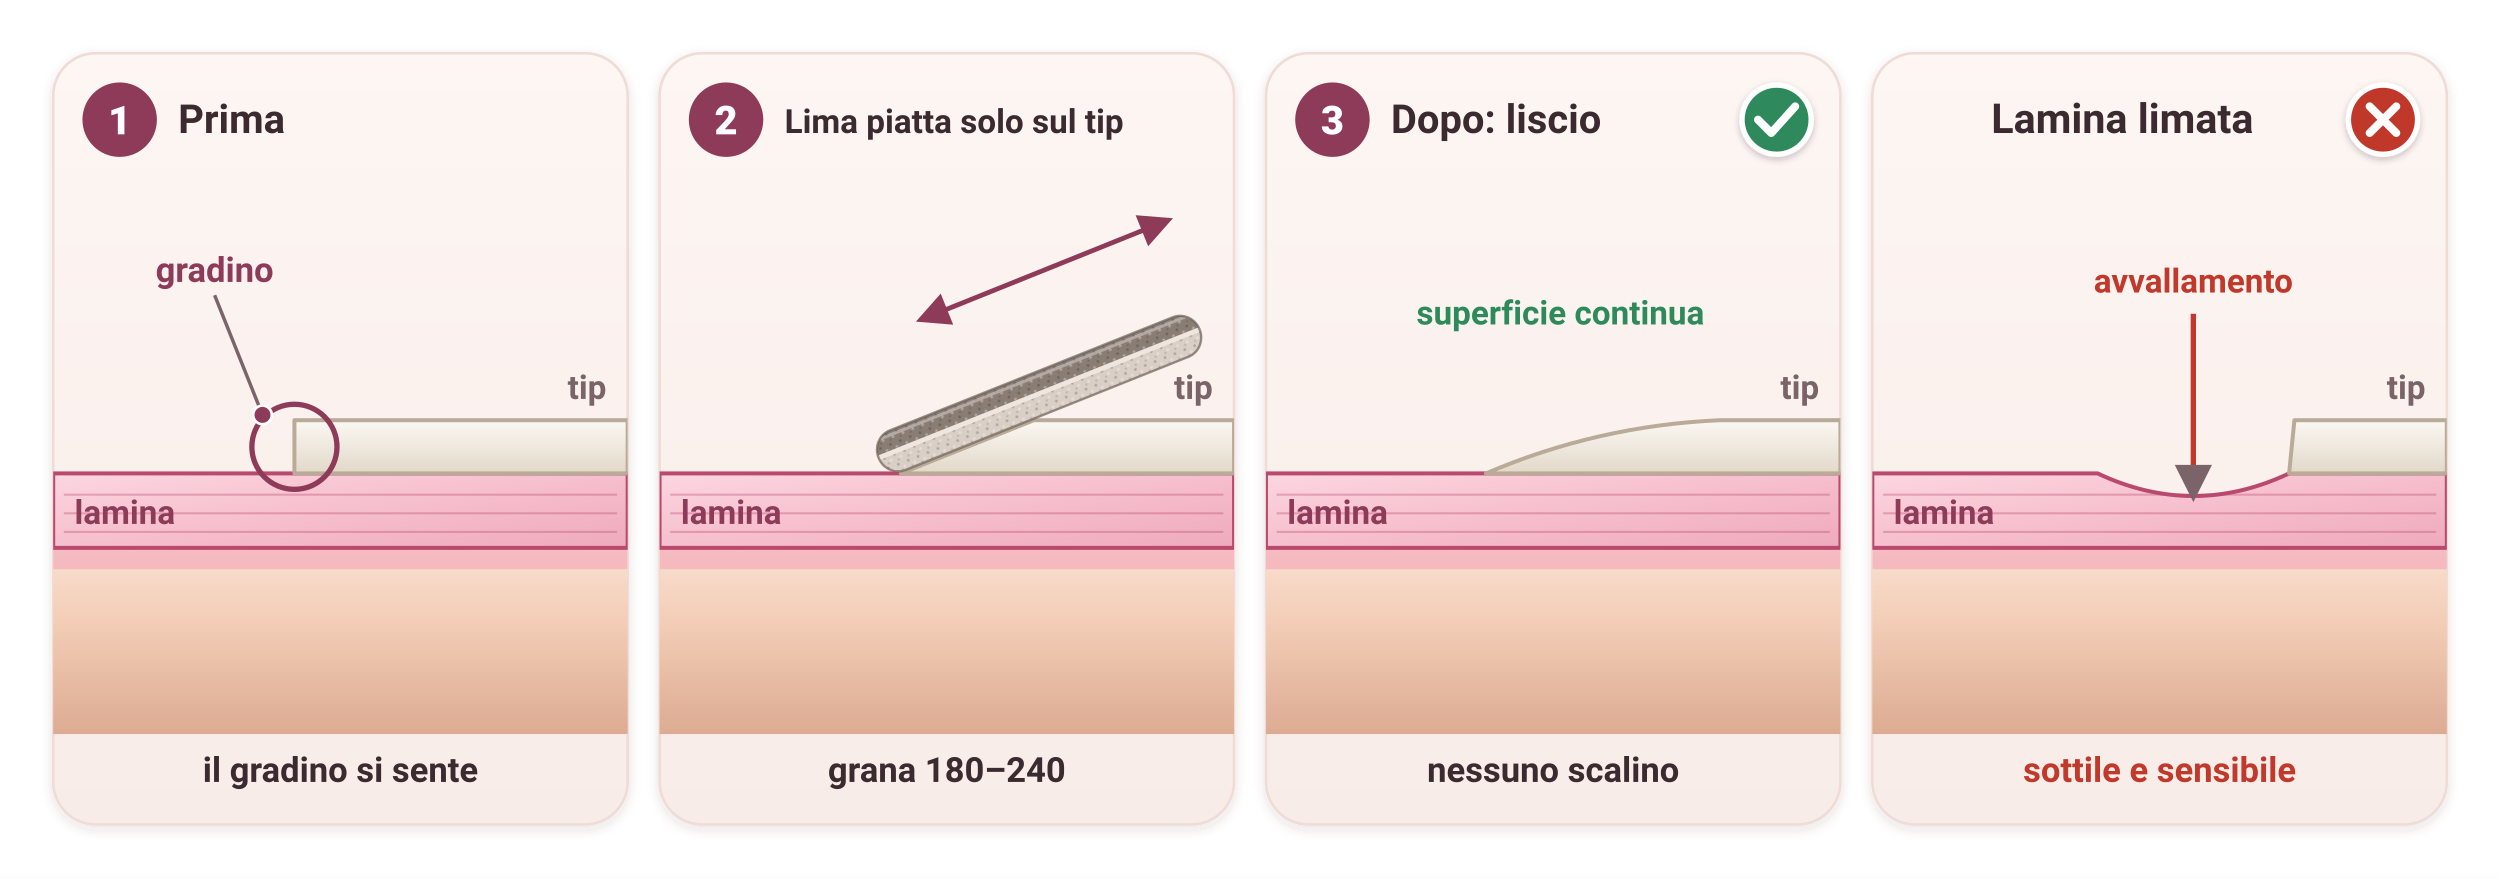
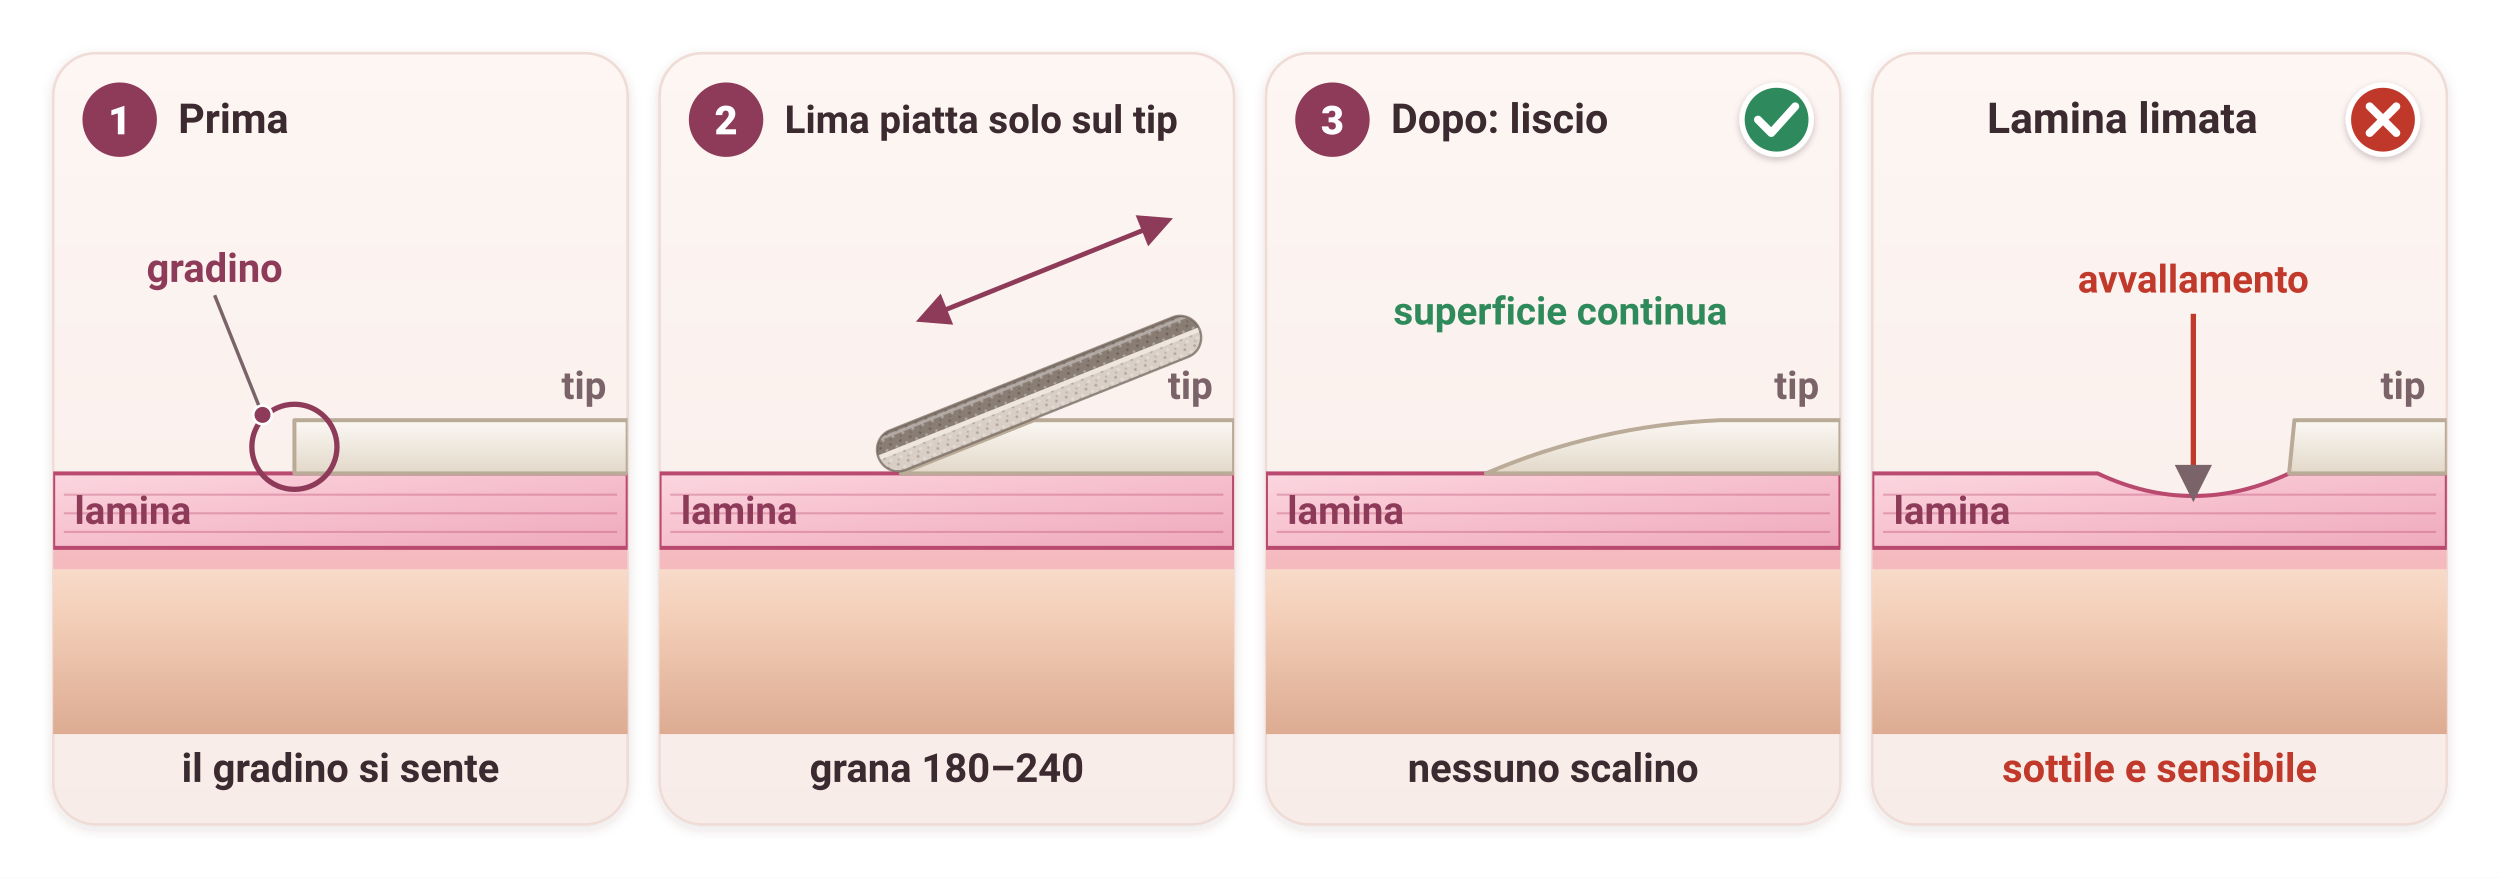
<svg xmlns="http://www.w3.org/2000/svg" viewBox="0 0 940 330" width="940" height="330" font-family="system-ui, -apple-system, 'Segoe UI', Roboto, Arial, sans-serif" role="img">
  <rect width="100%" height="100%" fill="#ffffff" />
  <defs>
    <linearGradient id="nxNail" x1="0" y1="0" x2="1" y2="1">
      <stop offset="0" stop-color="#fbd6e0" />
      <stop offset=".45" stop-color="#f7c1cf" />
      <stop offset="1" stop-color="#eeaabd" />
    </linearGradient>
    <linearGradient id="nxPanel" x1="0" y1="0" x2="0" y2="1">
      <stop offset="0" stop-color="#fdf6f3" />
      <stop offset="1" stop-color="#f8ece8" />
    </linearGradient>
    <filter id="nxSh" x="-5%" y="-5%" width="110%" height="115%">
      <feDropShadow dx="0" dy="1.5" stdDeviation="2.2" flood-color="#5a2a3a" flood-opacity=".13" />
    </filter>
    <filter id="nxShS" x="-20%" y="-20%" width="140%" height="150%">
      <feDropShadow dx="0" dy="1" stdDeviation="1.2" flood-color="#3b2a30" flood-opacity=".25" />
    </filter>
  </defs>
  <defs>
    <linearGradient id="bSkinV" x1="0" y1="0" x2="0" y2="1">
      <stop offset="0" stop-color="#f9e0d1" />
      <stop offset=".4" stop-color="#f3cdb6" />
      <stop offset="1" stop-color="#dcab92" />
    </linearGradient>
    <linearGradient id="bTipV" x1="0" y1="0" x2="0" y2="1">
      <stop offset="0" stop-color="#fbf8f3" />
      <stop offset="1" stop-color="#e2d8c9" />
    </linearGradient>
    <pattern id="bGritF" width="4" height="4" patternUnits="userSpaceOnUse">
      <circle cx="1" cy="1" r=".5" fill="#000" fill-opacity=".22" />
      <circle cx="3" cy="2.6" r=".5" fill="#fff" fill-opacity=".35" />
      <circle cx="1.8" cy="3.4" r=".4" fill="#000" fill-opacity=".16" />
    </pattern>
  </defs>
  <defs>
    <marker id="ar" viewBox="0 0 10 10" refX="8" refY="5" markerWidth="7" markerHeight="7" orient="auto-start-reverse">
      <path d="M0,0 L10,5 L0,10 z" fill="#8e3b5a" />
    </marker>
    <marker id="arw" viewBox="0 0 10 10" refX="8" refY="5" markerWidth="7" markerHeight="7" orient="auto-start-reverse">
      <path d="M0,0 L10,5 L0,10 z" fill="#7a6369" />
    </marker>
  </defs>
  <defs>
    <clipPath id="k70">
      <rect x="20" y="20" width="216" height="290" rx="16" />
    </clipPath>
  </defs>
  <rect x="20" y="20" width="216" height="290" rx="16" fill="url(#nxPanel)" stroke="#efdcd6" stroke-width="1" filter="url(#nxSh)" />
  <g clip-path="url(#k70)">
    <rect x="20.0" y="206.0" width="216.0" height="70" fill="url(#bSkinV)" />
    <rect x="20.0" y="206.0" width="216.0" height="8" fill="#f2a3b6" opacity=".6" />
    <rect x="20.0" y="178.0" width="216.0" height="28" fill="url(#nxNail)" stroke="#b9496f" stroke-width="1.5" />
    <line x1="24.0" y1="186.0" x2="232.0" y2="186.0" stroke="#b9496f" stroke-width=".8" opacity=".35" />
    <line x1="24.0" y1="193.0" x2="232.0" y2="193.0" stroke="#b9496f" stroke-width=".8" opacity=".35" />
    <line x1="24.0" y1="200.0" x2="232.0" y2="200.0" stroke="#b9496f" stroke-width=".8" opacity=".35" />
    <path d="M236.0,158.0 L110.7,158.0 L110.7,178.0 L236.0,178.0 Z" fill="url(#bTipV)" stroke="#b9ab98" stroke-width="1.5" stroke-linejoin="round" />
-     <text x="28.0" y="197.0" font-size="12.5" text-anchor="start" font-weight="700" fill="#8e3b5a">lamina</text>
-     <text x="228.0" y="150.0" font-size="12.5" text-anchor="end" font-weight="700" fill="#7a6369">tip</text>
+     <text x="28.0" y="197.0" font-size="14.5" text-anchor="start" font-weight="700" fill="#8e3b5a">lamina</text>
+     <text x="228.0" y="150.0" font-size="14.5" text-anchor="end" font-weight="700" fill="#7a6369">tip</text>
    <circle cx="110.7" cy="168.0" r="16" fill="none" stroke="#8e3b5a" stroke-width="2" />
    <line x1="98.7" y1="156.0" x2="80.7" y2="111.0" stroke="#7a6369" stroke-width="1.3" />
    <circle cx="98.7" cy="156.0" r="3.5" fill="#8e3b5a" stroke="#fff" stroke-width="1" />
-     <text x="80.7" y="106.0" font-size="13" text-anchor="middle" font-weight="700" fill="#8e3b5a">gradino</text>
+     <text x="80.7" y="106.0" font-size="15" text-anchor="middle" font-weight="700" fill="#8e3b5a">gradino</text>
  </g>
  <circle cx="45" cy="45" r="14" fill="#8e3b5a" />
  <text x="45.0" y="50.5" font-size="15" text-anchor="middle" font-weight="800" fill="#fff">1</text>
-   <text x="67.0" y="50.0" font-size="15.0" text-anchor="start" font-weight="700" fill="#3b2a30">Prima</text>
-   <text x="128.0" y="294.0" font-size="13" text-anchor="middle" font-weight="700" fill="#3b2a30">il gradino si sente</text>
+   <text x="67.0" y="50.0" font-size="15.5" text-anchor="start" font-weight="700" fill="#3b2a30">Prima</text>
+   <text x="128.0" y="294.0" font-size="15" text-anchor="middle" font-weight="700" fill="#3b2a30">il gradino si sente</text>
  <defs>
    <clipPath id="k72">
      <rect x="248" y="20" width="216" height="290" rx="16" />
    </clipPath>
  </defs>
  <rect x="248" y="20" width="216" height="290" rx="16" fill="url(#nxPanel)" stroke="#efdcd6" stroke-width="1" filter="url(#nxSh)" />
  <g clip-path="url(#k72)">
    <rect x="248.0" y="206.0" width="216.0" height="70" fill="url(#bSkinV)" />
    <rect x="248.0" y="206.0" width="216.0" height="8" fill="#f2a3b6" opacity=".6" />
    <rect x="248.0" y="178.0" width="216.0" height="28" fill="url(#nxNail)" stroke="#b9496f" stroke-width="1.5" />
    <line x1="252.0" y1="186.0" x2="460.0" y2="186.0" stroke="#b9496f" stroke-width=".8" opacity=".35" />
    <line x1="252.0" y1="193.0" x2="460.0" y2="193.0" stroke="#b9496f" stroke-width=".8" opacity=".35" />
    <line x1="252.0" y1="200.0" x2="460.0" y2="200.0" stroke="#b9496f" stroke-width=".8" opacity=".35" />
    <path d="M464.0,158.0 L388.7,158.0 L338.7,178.0 L464.0,178.0 Z" fill="url(#bTipV)" stroke="#b9ab98" stroke-width="1.5" stroke-linejoin="round" />
-     <text x="256.0" y="197.0" font-size="12.5" text-anchor="start" font-weight="700" fill="#8e3b5a">lamina</text>
-     <text x="456.0" y="150.0" font-size="12.5" text-anchor="end" font-weight="700" fill="#7a6369">tip</text>
+     <text x="256.0" y="197.0" font-size="14.5" text-anchor="start" font-weight="700" fill="#8e3b5a">lamina</text>
+     <text x="456.0" y="150.0" font-size="14.5" text-anchor="end" font-weight="700" fill="#7a6369">tip</text>
    <g transform="translate(390.7,148.0) rotate(-21.8)">
      <defs>
        <clipPath id="fl71">
          <path d="M-57.3,-8.0 h114.6 a7.7,8.0 0 0 1 0,16.0 h-114.6 a7.7,8.0 0 0 1 0,-16.0 Z" />
        </clipPath>
      </defs>
      <path d="M-57.3,-8.0 h114.6 a7.7,8.0 0 0 1 0,16.0 h-114.6 a7.7,8.0 0 0 1 0,-16.0 Z" fill="#efe7de" />
      <g clip-path="url(#fl71)">
        <rect x="-65.0" y="-8.0" width="130.0" height="7.1" fill="#8a7d74" />
        <rect x="-65.0" y="-8.0" width="130.0" height="7.1" fill="url(#bGritF)" />
        <rect x="-65.0" y="0.9" width="130.0" height="8.0" fill="#d9cfc6" />
        <rect x="-65.0" y="0.9" width="130.0" height="8.0" fill="url(#bGritF)" />
        <rect x="-65.0" y="-7.0" width="130.0" height="1.2" fill="#fff" opacity=".35" />
      </g>
      <path d="M-57.3,-8.0 h114.6 a7.7,8.0 0 0 1 0,16.0 h-114.6 a7.7,8.0 0 0 1 0,-16.0 Z" fill="none" stroke="#6d6058" stroke-width=".9" stroke-opacity=".7" />
    </g>
    <line x1="346.7" y1="120.0" x2="438.7" y2="83.0" stroke="#8e3b5a" stroke-width="1.8" marker-start="url(#ar)" marker-end="url(#ar)" />
  </g>
  <circle cx="273" cy="45" r="14" fill="#8e3b5a" />
  <text x="273.0" y="50.5" font-size="15" text-anchor="middle" font-weight="800" fill="#fff">2</text>
-   <text x="295.0" y="50.0" font-size="12.5" text-anchor="start" font-weight="700" fill="#3b2a30">Lima piatta solo sul tip</text>
-   <text x="356.0" y="294.0" font-size="13" text-anchor="middle" font-weight="700" fill="#3b2a30">grana 180–240</text>
+   <text x="295.0" y="50.0" font-size="14.5" text-anchor="start" font-weight="700" fill="#3b2a30">Lima piatta solo sul tip</text>
+   <text x="356.0" y="294.0" font-size="15" text-anchor="middle" font-weight="700" fill="#3b2a30">grana 180–240</text>
  <defs>
    <clipPath id="k73">
      <rect x="476" y="20" width="216" height="290" rx="16" />
    </clipPath>
  </defs>
  <rect x="476" y="20" width="216" height="290" rx="16" fill="url(#nxPanel)" stroke="#efdcd6" stroke-width="1" filter="url(#nxSh)" />
  <g clip-path="url(#k73)">
    <rect x="476.0" y="206.0" width="216.0" height="70" fill="url(#bSkinV)" />
    <rect x="476.0" y="206.0" width="216.0" height="8" fill="#f2a3b6" opacity=".6" />
    <rect x="476.0" y="178.0" width="216.0" height="28" fill="url(#nxNail)" stroke="#b9496f" stroke-width="1.5" />
    <line x1="480.0" y1="186.0" x2="688.0" y2="186.0" stroke="#b9496f" stroke-width=".8" opacity=".35" />
    <line x1="480.0" y1="193.0" x2="688.0" y2="193.0" stroke="#b9496f" stroke-width=".8" opacity=".35" />
    <line x1="480.0" y1="200.0" x2="688.0" y2="200.0" stroke="#b9496f" stroke-width=".8" opacity=".35" />
    <path d="M692.0,158.0 L646.7,158.0 Q600.7,160.0 558.7,178.0 L692.0,178.0 Z" fill="url(#bTipV)" stroke="#b9ab98" stroke-width="1.5" stroke-linejoin="round" />
-     <text x="484.0" y="197.0" font-size="12.5" text-anchor="start" font-weight="700" fill="#8e3b5a">lamina</text>
-     <text x="684.0" y="150.0" font-size="12.5" text-anchor="end" font-weight="700" fill="#7a6369">tip</text>
-     <text x="586.7" y="122.0" font-size="12.5" text-anchor="middle" font-weight="700" fill="#2f8a5b">superficie continua</text>
+     <text x="484.0" y="197.0" font-size="14.5" text-anchor="start" font-weight="700" fill="#8e3b5a">lamina</text>
+     <text x="684.0" y="150.0" font-size="14.5" text-anchor="end" font-weight="700" fill="#7a6369">tip</text>
+     <text x="586.7" y="122.0" font-size="14.5" text-anchor="middle" font-weight="700" fill="#2f8a5b">superficie continua</text>
  </g>
  <circle cx="501" cy="45" r="14" fill="#8e3b5a" />
  <text x="501.0" y="50.5" font-size="15" text-anchor="middle" font-weight="800" fill="#fff">3</text>
-   <text x="523.0" y="50.0" font-size="15.0" text-anchor="start" font-weight="700" fill="#3b2a30">Dopo: liscio</text>
-   <text x="584.0" y="294.0" font-size="13" text-anchor="middle" font-weight="700" fill="#3b2a30">nessuno scalino</text>
+   <text x="523.0" y="50.0" font-size="15.5" text-anchor="start" font-weight="700" fill="#3b2a30">Dopo: liscio</text>
+   <text x="584.0" y="294.0" font-size="15" text-anchor="middle" font-weight="700" fill="#3b2a30">nessuno scalino</text>
  <circle cx="668.0" cy="45.0" r="13" fill="#2f8a5b" stroke="#fff" stroke-width="2" filter="url(#nxShS)" />
  <path d="M661.0,45.0 l5,5 l9,-10" stroke="#fff" stroke-width="3" fill="none" stroke-linecap="round" stroke-linejoin="round" />
  <defs>
    <clipPath id="k74">
      <rect x="704" y="20" width="216" height="290" rx="16" />
    </clipPath>
  </defs>
  <rect x="704" y="20" width="216" height="290" rx="16" fill="url(#nxPanel)" stroke="#efdcd6" stroke-width="1" filter="url(#nxSh)" />
  <g clip-path="url(#k74)">
    <rect x="704.0" y="206.0" width="216.0" height="70" fill="url(#bSkinV)" />
    <rect x="704.0" y="206.0" width="216.0" height="8" fill="#f2a3b6" opacity=".6" />
    <path d="M704.0,178.0 L788.7,178.0 Q824.7,195.0 860.7,178.0 L920.0,178.0 L920.0,206.0 L704.0,206.0 Z" fill="url(#nxNail)" stroke="#b9496f" stroke-width="1.5" />
    <line x1="708.0" y1="186.0" x2="916.0" y2="186.0" stroke="#b9496f" stroke-width=".8" opacity=".35" />
    <line x1="708.0" y1="193.0" x2="916.0" y2="193.0" stroke="#b9496f" stroke-width=".8" opacity=".35" />
    <line x1="708.0" y1="200.0" x2="916.0" y2="200.0" stroke="#b9496f" stroke-width=".8" opacity=".35" />
    <path d="M920.0,158.0 L862.7,158.0 L860.7,178.0 L920.0,178.0 Z" fill="url(#bTipV)" stroke="#b9ab98" stroke-width="1.5" stroke-linejoin="round" />
-     <text x="712.0" y="197.0" font-size="12.5" text-anchor="start" font-weight="700" fill="#8e3b5a">lamina</text>
-     <text x="912.0" y="150.0" font-size="12.5" text-anchor="end" font-weight="700" fill="#7a6369">tip</text>
+     <text x="712.0" y="197.0" font-size="14.5" text-anchor="start" font-weight="700" fill="#8e3b5a">lamina</text>
+     <text x="912.0" y="150.0" font-size="14.5" text-anchor="end" font-weight="700" fill="#7a6369">tip</text>
    <line x1="824.7" y1="118.0" x2="824.7" y2="186.0" stroke="#c0392b" stroke-width="2" marker-end="url(#arw)" />
-     <text x="824.7" y="110.0" font-size="12.5" text-anchor="middle" font-weight="700" fill="#c0392b">avvallamento</text>
+     <text x="824.7" y="110.0" font-size="14.5" text-anchor="middle" font-weight="700" fill="#c0392b">avvallamento</text>
  </g>
-   <text x="798.0" y="50.0" font-size="15.5" text-anchor="middle" font-weight="700" fill="#3b2a30">Lamina limata</text>
+   <text x="798.0" y="50.0" font-size="16.0" text-anchor="middle" font-weight="700" fill="#3b2a30">Lamina limata</text>
  <circle cx="896.0" cy="45.0" r="13" fill="#c0392b" stroke="#fff" stroke-width="2" filter="url(#nxShS)" />
  <path d="M891.0,40.0 l10,10 M901.0,40.0 l-10,10" stroke="#fff" stroke-width="3" stroke-linecap="round" />
-   <text x="812.0" y="294.0" font-size="13" text-anchor="middle" font-weight="700" fill="#c0392b">sottile e sensibile</text>
+   <text x="812.0" y="294.0" font-size="15" text-anchor="middle" font-weight="700" fill="#c0392b">sottile e sensibile</text>
</svg>
